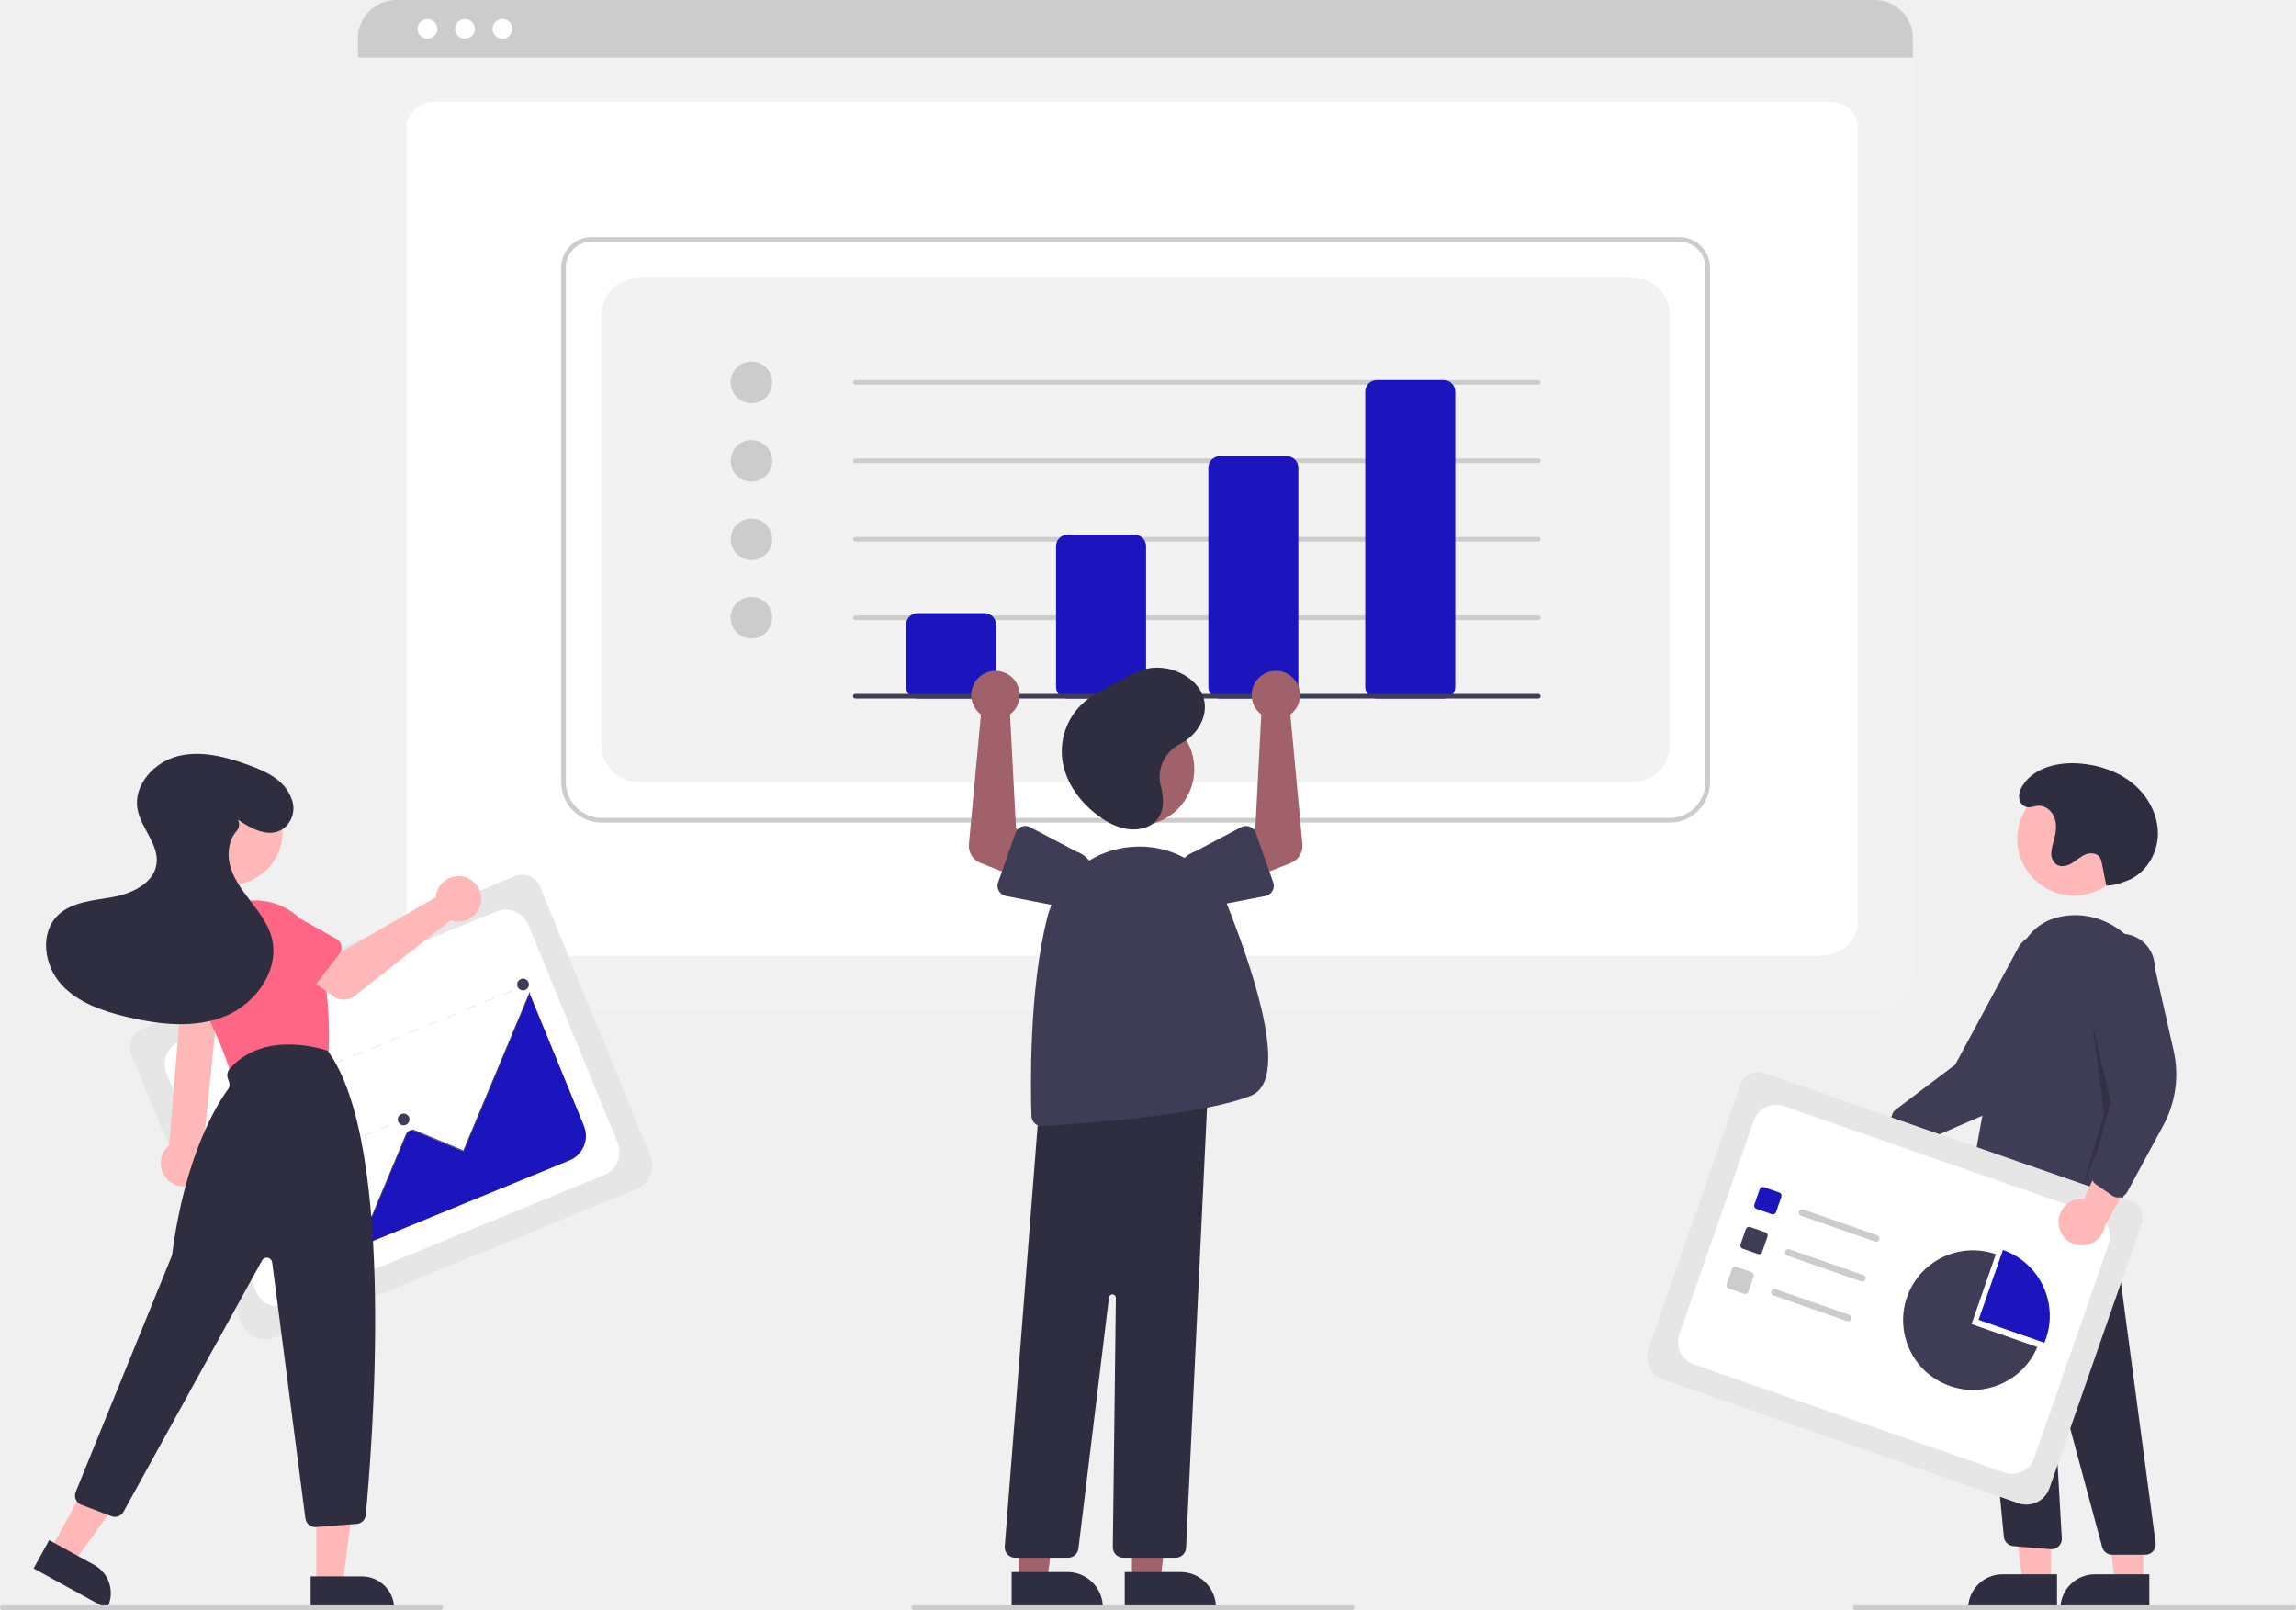
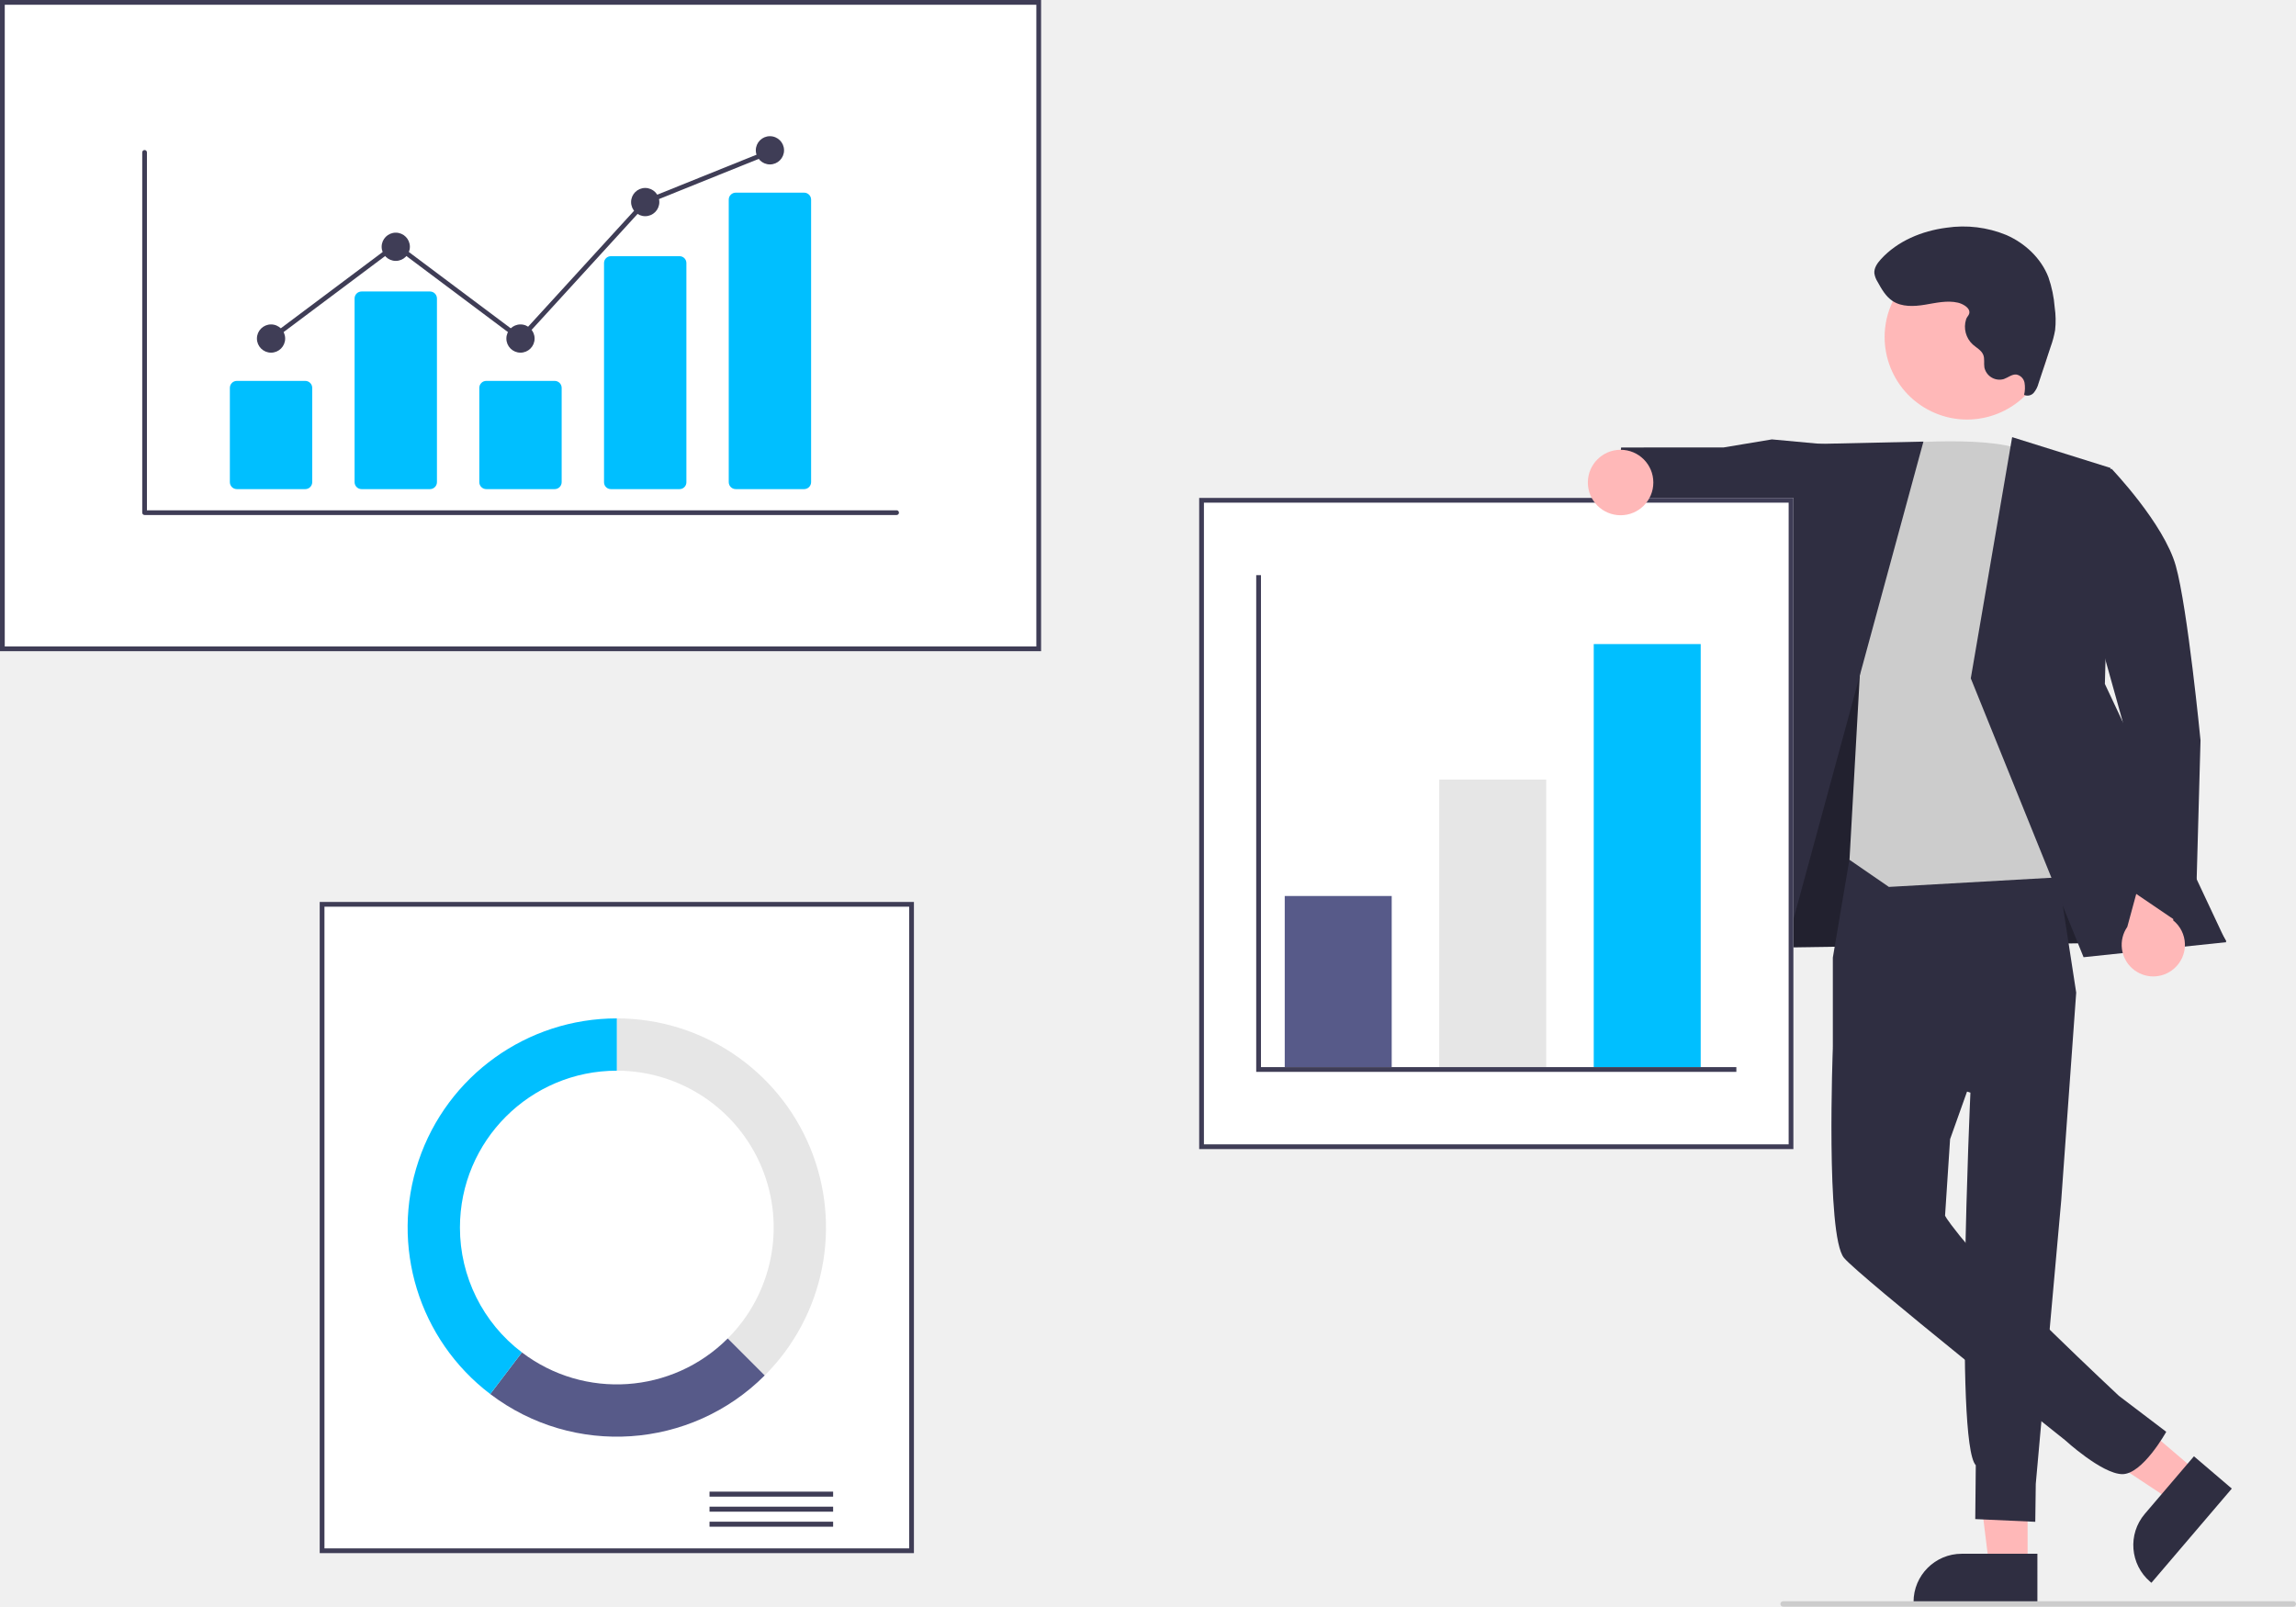
- <svg xmlns="http://www.w3.org/2000/svg" id="bb535a4d-a035-40f6-99ac-869b240e0289" data-name="Layer 1" width="995" height="697.681" viewBox="0 0 995 697.681">
-   <path d="M915.189,538.707H274.35a16.519,16.519,0,0,1-16.5-16.5V127.054A12.102,12.102,0,0,1,269.938,114.965H919.391a12.311,12.311,0,0,1,12.297,12.297V522.207A16.519,16.519,0,0,1,915.189,538.707Z" transform="translate(-102.5 -101.1595)" fill="#f2f2f2" />
-   <path d="M891.811,515.341H294.567c-8.755,0-15.878-6.67-15.878-14.868v-344.105c0-6.08,5.278-11.027,11.766-11.027H895.728c6.595,0,11.961,5.028,11.961,11.209V500.472C907.689,508.671,900.566,515.341,891.811,515.341Z" transform="translate(-102.5 -101.1595)" fill="#fff" />
-   <path d="M931.459,126.11H257.619V117.709a16.574,16.574,0,0,1,16.56-16.55H914.899a16.574,16.574,0,0,1,16.56,16.55Z" transform="translate(-102.5 -101.1595)" fill="#ccc" />
-   <circle cx="185.214" cy="12.5" r="4.283" fill="#fff" />
-   <circle cx="201.473" cy="12.5" r="4.283" fill="#fff" />
-   <circle cx="217.731" cy="12.5" r="4.283" fill="#fff" />
-   <path d="M826.073,457.629H363.234a17.52,17.52,0,0,1-17.5-17.5V216.975a13.103,13.103,0,0,1,13.088-13.088H830.276a13.312,13.312,0,0,1,13.297,13.297V440.129A17.52,17.52,0,0,1,826.073,457.629ZM358.822,205.886a11.101,11.101,0,0,0-11.088,11.088V440.129a15.517,15.517,0,0,0,15.5,15.5H826.073a15.518,15.518,0,0,0,15.5-15.5V217.184a11.31,11.31,0,0,0-11.297-11.297Z" transform="translate(-102.5 -101.1595)" fill="#ccc" />
-   <path d="M379.234,440.129h430.839a16,16,0,0,0,16-16V237.581a16,16,0,0,0-16-16H379.234a16,16,0,0,0-16,16V424.129A16,16,0,0,0,379.234,440.129Z" transform="translate(-102.5 -101.1595)" fill="#f2f2f2" />
-   <circle cx="325.654" cy="165.695" r="9" fill="#ccc" />
-   <circle cx="325.654" cy="199.695" r="9" fill="#ccc" />
-   <circle cx="325.654" cy="233.695" r="9" fill="#ccc" />
-   <circle cx="325.654" cy="267.695" r="9" fill="#ccc" />
-   <path d="M769.154,267.855h-296a1,1,0,0,1,0-2h296a1,1,0,0,1,0,2Z" transform="translate(-102.5 -101.1595)" fill="#ccc" />
-   <path d="M769.154,301.855h-296a1,1,0,0,1,0-2h296a1,1,0,0,1,0,2Z" transform="translate(-102.5 -101.1595)" fill="#ccc" />
-   <path d="M769.154,335.855h-296a1,1,0,0,1,0-2h296a1,1,0,0,1,0,2Z" transform="translate(-102.5 -101.1595)" fill="#ccc" />
-   <path d="M769.154,369.855h-296a1,1,0,0,1,0-2h296a1,1,0,0,1,0,2Z" transform="translate(-102.5 -101.1595)" fill="#ccc" />
-   <path d="M529.154,403.855h-29a5.006,5.006,0,0,1-5-5v-27a5.006,5.006,0,0,1,5-5h29a5.006,5.006,0,0,1,5,5v27A5.006,5.006,0,0,1,529.154,403.855Z" transform="translate(-102.5 -101.1595)" fill="#1c14bd" />
-   <path d="M594.154,403.855h-29a5.006,5.006,0,0,1-5-5v-61a5.006,5.006,0,0,1,5-5h29a5.006,5.006,0,0,1,5,5v61A5.006,5.006,0,0,1,594.154,403.855Z" transform="translate(-102.5 -101.1595)" fill="#1c14bd" />
-   <path d="M660.154,403.855h-29a5.006,5.006,0,0,1-5-5v-95a5.006,5.006,0,0,1,5-5h29a5.006,5.006,0,0,1,5,5v95A5.006,5.006,0,0,1,660.154,403.855Z" transform="translate(-102.5 -101.1595)" fill="#1c14bd" />
-   <path d="M728.154,403.855h-29a5.006,5.006,0,0,1-5-5v-128a5.006,5.006,0,0,1,5-5h29a5.006,5.006,0,0,1,5,5v128A5.006,5.006,0,0,1,728.154,403.855Z" transform="translate(-102.5 -101.1595)" fill="#1c14bd" />
-   <path d="M769.154,403.855h-296a1,1,0,0,1,0-2h296a1,1,0,0,1,0,2Z" transform="translate(-102.5 -101.1595)" fill="#3f3d56" />
-   <path d="M899.201,590.402a10.056,10.056,0,0,1,15.32-1.743l31.755-16.389-1.975,18.464L914.45,603.467a10.11,10.11,0,0,1-15.248-13.065Z" transform="translate(-102.5 -101.1595)" fill="#ffb8b8" />
-   <path d="M926.524,597.289a4.506,4.506,0,0,1-1.524-2.212l-2.526-8.159a4.515,4.515,0,0,1,1.587-4.921l25.738-19.44,27.875-51.712a14.497,14.497,0,1,1,22.9,17.782L984.716,562.096a46.374,46.374,0,0,1-23.463,22.696l-30.163,13.083a4.505,4.505,0,0,1-3.669-.039A4.455,4.455,0,0,1,926.524,597.289Z" transform="translate(-102.5 -101.1595)" fill="#3f3d56" />
-   <circle cx="898.775" cy="363.541" r="24.561" fill="#ffb8b8" />
-   <polygon points="888.812 685.737 876.553 685.736 870.722 638.448 888.817 638.449 888.812 685.737" fill="#ffb8b8" />
-   <path d="M867.795,682.233h23.644a0,0,0,0,1,0,0v14.887a0,0,0,0,1,0,0H852.908a0,0,0,0,1,0,0v0A14.887,14.887,0,0,1,867.795,682.233Z" fill="#2f2e41" />
-   <polygon points="928.812 685.739 916.553 685.738 910.722 638.449 928.817 638.451 928.812 685.739" fill="#ffb8b8" />
-   <path d="M907.795,682.235h23.644a0,0,0,0,1,0,0V697.121a0,0,0,0,1,0,0H892.908a0,0,0,0,1,0,0v0A14.887,14.887,0,0,1,907.795,682.235Z" fill="#2f2e41" />
-   <path d="M1032.208,774.899l-14.367-.001a4.508,4.508,0,0,1-4.345-3.329l-20.68-76.701a.5.5,0,0,0-.982.16l4.177,72.742a4.499,4.499,0,0,1-4.867,4.742L974.998,771.166a4.512,4.512,0,0,1-4.096-3.964L956.191,614.457l5.691,3.415,53.329-9.054L1036.669,769.804a4.501,4.501,0,0,1-4.461,5.095Z" transform="translate(-102.5 -101.1595)" fill="#2f2e41" />
-   <path d="M974.027,630.579a32.939,32.939,0,0,1-16.692-4.698,4.48,4.48,0,0,1-2.136-4.589c1.876-11.486,11.684-70.408,20.608-102.529,3.635-13.083,11.671-20.129,23.887-20.943,17.868-1.172,33.75,12.807,35.404,31.2,2.917,32.448-8.933,78.55-14.164,96.866a4.496,4.496,0,0,1-7.088,2.306l-10.661-8.293a3.533,3.533,0,0,0-4.516.188C989.682,628.101,981.146,630.579,974.027,630.579Z" transform="translate(-102.5 -101.1595)" fill="#3f3d56" />
-   <polygon points="906.787 443.738 915.786 481.739 902.784 513.738 911.786 482.739 906.787 443.738" opacity="0.2" />
-   <path d="M1015.29,484.898a16.538,16.538,0,0,0,6.388-1.155c.894-.345,1.822-.628,2.715-.972,7.882-3.045,13.074-11.438,13.261-19.886s-4.188-16.647-10.684-22.05-14.909-8.178-23.335-8.82c-9.075-.691-19.294,1.61-24.366,9.167-1.35,2.012-2.294,4.452-1.494,6.882a4.404,4.404,0,0,0,1.241,1.906c2.265,2.015,4.522.5,6.831.366,3.173-.184,6.023,2.385,7.048,5.394s.573,6.322-.254,9.391a23.459,23.459,0,0,0-1.183,5.71,5.741,5.741,0,0,0,2.378,5.055c1.983,1.199,4.587.505,6.571-.691s3.699-2.86,5.842-3.741,5.022-.685,6.27,1.268a6.935,6.935,0,0,1,.793,2.289c1.118,5.095.861,4.795,1.979,9.89Z" transform="translate(-102.5 -101.1595)" fill="#2f2e41" />
-   <path d="M977.221,752.591,823.425,699.03a10.556,10.556,0,0,1-6.49-13.426l39.966-114.758a7.734,7.734,0,0,1,9.836-4.755L1025.732,621.463a7.867,7.867,0,0,1,4.837,10.006L990.647,746.101A10.556,10.556,0,0,1,977.221,752.591Z" transform="translate(-102.5 -101.1595)" fill="#e6e6e6" />
-   <path d="M836.549,692.435l134.484,46.835a10.225,10.225,0,0,0,13.019-6.293l32.272-92.667a10.225,10.225,0,0,0-6.293-13.019l-134.484-46.835a10.225,10.225,0,0,0-13.019,6.293l-32.272,92.667A10.225,10.225,0,0,0,836.549,692.435Z" transform="translate(-102.5 -101.1595)" fill="#fff" />
-   <path d="M870.32,627.329l-6.66-2.32a1.444,1.444,0,0,1-.888-1.837l2.32-6.66a1.444,1.444,0,0,1,1.837-.888l6.66,2.32a1.444,1.444,0,0,1,.888,1.837l-2.32,6.66A1.444,1.444,0,0,1,870.32,627.329Z" transform="translate(-102.5 -101.1595)" fill="#1c14bd" />
-   <path d="M864.31,644.585l-6.66-2.32a1.444,1.444,0,0,1-.888-1.837l2.32-6.66a1.444,1.444,0,0,1,1.837-.888l6.66,2.32a1.444,1.444,0,0,1,.888,1.837l-2.32,6.66A1.444,1.444,0,0,1,864.31,644.585Z" transform="translate(-102.5 -101.1595)" fill="#3f3d56" />
-   <path d="M858.301,661.841l-6.66-2.32a1.444,1.444,0,0,1-.888-1.837l2.32-6.66a1.444,1.444,0,0,1,1.837-.888l6.66,2.32a1.444,1.444,0,0,1,.888,1.837l-2.32,6.66A1.444,1.444,0,0,1,858.301,661.841Z" transform="translate(-102.5 -101.1595)" fill="#ccc" />
-   <path d="M915.074,639.181l-32.09-11.176a1.443,1.443,0,1,1,.949-2.725l32.09,11.176a1.443,1.443,0,1,1-.949,2.725Z" transform="translate(-102.5 -101.1595)" fill="#ccc" />
-   <path d="M909.065,656.437l-32.09-11.176a1.443,1.443,0,0,1,.949-2.725l32.09,11.176a1.443,1.443,0,1,1-.949,2.725Z" transform="translate(-102.5 -101.1595)" fill="#ccc" />
-   <path d="M903.055,673.693l-32.09-11.176a1.443,1.443,0,0,1,.949-2.725l32.09,11.176a1.443,1.443,0,0,1-.949,2.725Z" transform="translate(-102.5 -101.1595)" fill="#ccc" />
-   <path d="M988.454,683.043c.234-.561.454-1.131.656-1.712a30.239,30.239,0,0,0-18.611-38.501L959.951,673.116Z" transform="translate(-102.5 -101.1595)" fill="#1c14bd" />
-   <path d="M956.884,674.959l10.548-30.287a30.239,30.239,0,1,0,17.955,40.213Z" transform="translate(-102.5 -101.1595)" fill="#3f3d56" />
-   <path d="M994.645,631.512a10.056,10.056,0,0,1,10.979-10.826l14.873-32.493,9.841,15.748-15.633,28.441a10.11,10.11,0,0,1-20.061-.87Z" transform="translate(-102.5 -101.1595)" fill="#ffb8b8" />
-   <path d="M1020.394,620.069a4.506,4.506,0,0,1-2.564-.8l-7.023-4.862a4.515,4.515,0,0,1-1.788-4.852l8.255-31.18-9.979-57.893a14.497,14.497,0,1,1,28.993-.14l8.177,36.123a46.373,46.373,0,0,1-4.456,32.339L1024.349,617.713a4.505,4.505,0,0,1-2.911,2.233A4.455,4.455,0,0,1,1020.394,620.069Z" transform="translate(-102.5 -101.1595)" fill="#3f3d56" />
-   <path d="M1096.5,798.841h-190a1,1,0,0,1,0-2h190a1,1,0,0,1,0,2Z" transform="translate(-102.5 -101.1595)" fill="#ccc" />
-   <polygon points="490.541 685.239 502.801 685.238 508.633 637.951 490.539 637.951 490.541 685.239" fill="#a0616a" />
-   <path d="M589.914,782.396l24.144-.001h.001a15.386,15.386,0,0,1,15.386,15.386v.5l-39.531.001Z" transform="translate(-102.5 -101.1595)" fill="#2f2e41" />
-   <polygon points="441.541 685.239 453.801 685.238 459.633 637.951 441.539 637.951 441.541 685.239" fill="#a0616a" />
-   <path d="M540.914,782.396l24.144-.001h.001a15.386,15.386,0,0,1,15.386,15.386v.5l-39.531.001Z" transform="translate(-102.5 -101.1595)" fill="#2f2e41" />
-   <circle cx="492.988" cy="333.297" r="24.561" fill="#a0616a" />
-   <path d="M612.005,776.192H589.254a4.5,4.5,0,0,1-4.5-4.555l1.322-108.031a1.5,1.5,0,0,0-2.989-.2L569.847,772.236a4.504,4.504,0,0,1-4.467,3.956H542.41a4.5,4.5,0,0,1-4.486-4.851l15.167-194.075.412-.045,72.629-7.844-9.633,202.528A4.495,4.495,0,0,1,612.005,776.192Z" transform="translate(-102.5 -101.1595)" fill="#2f2e41" />
-   <path d="M553.976,589.181a4.496,4.496,0,0,1-4.484-4.358c-.396-12.271-1.076-54.732,6.822-85.905a40.924,40.924,0,0,1,37.793-30.839h0a41.179,41.179,0,0,1,40.559,26.023c13.275,33.703,25.818,75.246,10.181,81.762-20.495,8.539-74.523,12.346-90.594,13.309Q554.113,589.181,553.976,589.181Z" transform="translate(-102.5 -101.1595)" fill="#3f3d56" />
-   <path d="M647.847,409.632a10.525,10.525,0,0,0,1.246,1.093l-2.578,49.526-10.724,5.491L641.961,483.01l19.93-7.875a8,8,0,0,0,5.026-8.181l-5.221-56.179a10.497,10.497,0,1,0-13.849-1.143Z" transform="translate(-102.5 -101.1595)" fill="#a0616a" />
-   <path d="M646.718,462.095l7.544,21.439a4.5,4.5,0,0,1-3.389,5.912l-22.245,4.308a12.497,12.497,0,0,1-8.228-23.602l19.974-10.543a4.5,4.5,0,0,1,6.344,2.486Z" transform="translate(-102.5 -101.1595)" fill="#3f3d56" />
-   <path d="M541.46,409.632a10.527,10.527,0,0,1-1.246,1.093l2.578,49.526,10.724,5.491L547.346,483.01l-19.93-7.875a8,8,0,0,1-5.026-8.181l5.221-56.179a10.497,10.497,0,1,1,13.849-1.143Z" transform="translate(-102.5 -101.1595)" fill="#a0616a" />
-   <path d="M545.192,459.399a4.495,4.495,0,0,1,3.741.21l19.974,10.543a12.497,12.497,0,0,1-8.228,23.602l-22.245-4.308a4.5,4.5,0,0,1-3.389-5.912l7.544-21.439A4.495,4.495,0,0,1,545.192,459.399Z" transform="translate(-102.5 -101.1595)" fill="#3f3d56" />
-   <path d="M605.027,438.643a16.143,16.143,0,0,1,9.041-15.168c7.466-3.854,12.156-12.075,10.101-19.582-2.631-9.609-15.709-15.841-26.305-12.535a48.566,48.566,0,0,0-8.261,3.839l-6.923,3.711a71.73,71.73,0,0,0-8.534,5.038,28.315,28.315,0,0,0-11.27,26.53c1.363,9.769,7.761,18.727,16.518,24.861a27.937,27.937,0,0,0,11.319,5.031c4.198.692,8.87-.094,11.939-2.705,4.796-4.079,4.301-10.911,2.75-16.616A12.09,12.09,0,0,1,605.027,438.643Z" transform="translate(-102.5 -101.1595)" fill="#2f2e41" />
-   <path d="M688.5,798.841h-190a1,1,0,0,1,0-2h190a1,1,0,0,1,0,2Z" transform="translate(-102.5 -101.1595)" fill="#ccc" />
-   <path d="M378.41,616.413,221.633,680.73a10.984,10.984,0,0,1-14.315-5.986l-47.992-116.983a8.047,8.047,0,0,1,4.386-10.488l162.077-66.492a8.186,8.186,0,0,1,10.669,4.462L384.396,602.098A10.984,10.984,0,0,1,378.41,616.413Z" transform="translate(-102.5 -101.1595)" fill="#e6e6e6" />
-   <path d="M227.311,666.541l137.091-56.241a10.639,10.639,0,0,0,5.805-13.881L331.454,501.956a10.639,10.639,0,0,0-13.881-5.805L180.482,552.392a10.639,10.639,0,0,0-5.805,13.881l38.753,94.463A10.639,10.639,0,0,0,227.311,666.541Z" transform="translate(-102.5 -101.1595)" fill="#fff" />
-   <rect x="328.668" y="528.117" width="2.179" height="0.363" transform="translate(-278.3402 63.53163) rotate(-22.30577)" fill="#e6e6e6" />
-   <path d="M324.747,530.551l-4.072,1.67-.138-.336,4.072-1.67Zm-8.144,3.341-4.072,1.67-.138-.336,4.072-1.67Zm-8.144,3.341-4.072,1.67-.138-.336,4.072-1.67Zm-8.144,3.341-4.072,1.67-.138-.336,4.072-1.67Zm-8.144,3.341-4.072,1.67-.138-.336,4.072-1.67Zm-8.144,3.341-4.072,1.67-.138-.336,4.072-1.67Zm-8.144,3.341-4.072,1.67-.138-.336,4.072-1.67Zm-8.144,3.341-4.072,1.67-.138-.336,4.072-1.67Zm-8.144,3.341-4.072,1.67-.138-.336,4.072-1.67Zm-8.144,3.341-4.072,1.67-.138-.336,4.072-1.67ZM243.312,563.959l-4.072,1.67-.138-.336,4.072-1.67Zm-8.144,3.341-4.072,1.67-.138-.336,4.072-1.67Zm-8.144,3.341-4.072,1.67-.138-.336,4.072-1.67Zm-8.144,3.341-4.072,1.67-.138-.336,4.072-1.67Zm-8.144,3.341-4.072,1.67-.138-.336,4.072-1.67Zm-8.144,3.341-4.072,1.67-.138-.336,4.072-1.67Z" transform="translate(-102.5 -101.1595)" fill="#e6e6e6" />
-   <rect x="192.285" y="584.068" width="2.179" height="0.363" transform="translate(-309.7817 15.95413) rotate(-22.30577)" fill="#e6e6e6" />
-   <rect x="275.309" y="586.506" width="2.179" height="0.363" transform="translate(-304.4946 47.64812) rotate(-22.30577)" fill="#e6e6e6" />
-   <path d="M271.448,588.915l-4.011,1.646-.138-.336,4.011-1.646Zm-8.023,3.291-4.011,1.646-.138-.336,4.011-1.646Zm-8.023,3.291-4.011,1.646-.138-.336,4.011-1.646ZM247.38,598.789l-4.011,1.646-.138-.336,4.011-1.646ZM239.357,602.08l-4.011,1.646-.138-.336,4.011-1.646Zm-8.023,3.291-4.011,1.646-.138-.336,4.011-1.646Zm-8.023,3.291-4.011,1.646-.138-.336,4.011-1.646Zm-8.023,3.291-4.011,1.646-.138-.336,4.011-1.646Z" transform="translate(-102.5 -101.1595)" fill="#e6e6e6" />
-   <rect x="205.101" y="615.309" width="2.179" height="0.363" transform="translate(-320.68 23.15625) rotate(-22.30577)" fill="#e6e6e6" />
-   <rect x="242.07" y="617.411" width="2.179" height="0.363" transform="translate(-318.7115 37.34481) rotate(-22.30577)" fill="#e6e6e6" />
-   <path d="M238.093,619.867l-4.127,1.693-.138-.336,4.127-1.693Zm-8.254,3.386-4.127,1.693-.138-.336,4.127-1.693Zm-8.254,3.386-4.127,1.693-.138-.336,4.127-1.693Z" transform="translate(-102.5 -101.1595)" fill="#e6e6e6" />
-   <rect x="211.165" y="630.089" width="2.179" height="0.363" transform="translate(-325.8362 26.5637) rotate(-22.30577)" fill="#e6e6e6" />
-   <rect x="252.417" y="642.634" width="2.179" height="0.363" transform="translate(-327.5107 43.15973) rotate(-22.30577)" fill="#e6e6e6" />
-   <path d="M248.441,645.09l-4.127,1.693-.138-.336,4.127-1.693Zm-8.254,3.386-4.127,1.693-.138-.336,4.127-1.693Zm-8.254,3.386-4.127,1.693-.138-.336,4.127-1.693Z" transform="translate(-102.5 -101.1595)" fill="#e6e6e6" />
-   <rect x="221.513" y="655.313" width="2.179" height="0.363" transform="translate(-334.6354 32.37862) rotate(-22.30577)" fill="#e6e6e6" />
-   <path d="M233.132,651.671,349.308,604.011a11.481,11.481,0,0,0,6.257-14.962L332.092,531.832l-.227.101-28.509,68.167-21.145-8.84a2.742,2.742,0,0,0-2.436.152,2.922,2.922,0,0,0-1.212,1.433l-14.941,35.722-15.46-6.462a2.753,2.753,0,0,0-3.603,1.478C244.461,623.825,234.928,647.213,233.132,651.671Z" transform="translate(-102.5 -101.1595)" fill="#1c14bd" />
-   <path d="M232.775,652.21l-.335-.14,11.955-28.586a3.089,3.089,0,0,1,4.038-1.657l15.155,6.337,14.856-35.525a3.089,3.089,0,0,1,4.038-1.657l20.839,8.715,28.656-68.523.335.14L303.515,600.173l-21.174-8.855a2.723,2.723,0,0,0-3.563,1.462l-14.996,35.86-15.489-6.478a2.726,2.726,0,0,0-3.563,1.462Z" transform="translate(-102.5 -101.1595)" fill="#3f3d56" />
-   <circle cx="141.667" cy="516.019" r="2.542" fill="#3f3d56" />
-   <circle cx="174.906" cy="485.115" r="2.542" fill="#3f3d56" />
-   <circle cx="226.662" cy="426.636" r="2.542" fill="#3f3d56" />
-   <path d="M186.901,614.295a10.095,10.095,0,0,0,3.61-15.053l7.549-73.804h-16.313l-5.999,72.066a10.15,10.15,0,0,0,11.154,16.791Z" transform="translate(-102.5 -101.1595)" fill="#ffb8b8" />
-   <circle cx="99.38" cy="360.468" r="23.08" fill="#ffb8b8" />
-   <path d="M206.225,568.419a4.221,4.221,0,0,1-4.068-3.1c-1.849-6.718-6.66-18.077-14.299-33.763a27.967,27.967,0,0,1,15.882-38.613h0a27.955,27.955,0,0,1,35.922,17.808c5.921,18.563,5.635,38.447,5.237,46.134a4.239,4.239,0,0,1-3.321,3.914l-34.446,7.522A4.208,4.208,0,0,1,206.225,568.419Z" transform="translate(-102.5 -101.1595)" fill="#ff6584" />
-   <polygon points="137.082 686.425 148.602 686.425 154.083 641.988 137.08 641.989 137.082 686.425" fill="#ffb8b8" />
-   <path d="M237.113,784.293H273.321a0,0,0,0,1,0,0v13.989a0,0,0,0,1,0,0H251.103a13.989,13.989,0,0,1-13.989-13.989v0a0,0,0,0,1,0,0Z" transform="translate(407.9701 1481.403) rotate(179.9974)" fill="#2f2e41" />
-   <polygon points="21.882 671.495 31.978 677.045 58.19 640.747 43.291 632.555 21.882 671.495" fill="#ffb8b8" />
-   <path d="M118.196,776.437h36.207a0,0,0,0,1,0,0V790.426a0,0,0,0,1,0,0h-22.218a13.989,13.989,0,0,1-13.989-13.989v0a0,0,0,0,1,0,0Z" transform="translate(-224.194 1434.457) rotate(-151.199)" fill="#2f2e41" />
-   <path d="M239.044,762.92a4.228,4.228,0,0,1-4.189-3.684L220.446,648.211a2.349,2.349,0,0,0-4.387-.832L156.014,756.319a4.252,4.252,0,0,1-5.209,1.912L137.717,753.244a4.228,4.228,0,0,1-2.411-5.546L176.901,645.518a3.257,3.257,0,0,0,.212-.809c5.634-43.605,19.968-65.78,24.227-71.538a3.275,3.275,0,0,0,.466-2.982l-.585-1.756a4.226,4.226,0,0,1,.814-4.113c15.347-17.48,42.095-7.942,42.363-7.843l.134.05.084.115c29.993,41.133,18.903,174.732,16.376,201.096a4.217,4.217,0,0,1-3.885,3.806l-17.736,1.366C239.262,762.917,239.152,762.92,239.044,762.92Z" transform="translate(-102.5 -101.1595)" fill="#2f2e41" />
-   <path d="M291.606,488.437a9.892,9.892,0,0,0-.225,1.541l-40.367,23.288-9.812-5.649-10.46,13.694,16.398,11.688a7.518,7.518,0,0,0,9.019-.22l41.626-32.839a9.864,9.864,0,1,0-6.179-11.503Z" transform="translate(-102.5 -101.1595)" fill="#ffb8b8" />
-   <path d="M249.665,514.369l-13.047,16.909a4.229,4.229,0,0,1-6.394.35L215.455,516.291a11.744,11.744,0,0,1,14.402-18.554l18.524,10.358a4.229,4.229,0,0,1,1.283,6.273Z" transform="translate(-102.5 -101.1595)" fill="#ff6584" />
-   <path d="M199.098,543.746l-21.017-3.795a4.229,4.229,0,0,1-3.255-5.514L181.639,514.264a11.744,11.744,0,0,1,23.102,4.241l-.665,21.213a4.229,4.229,0,0,1-4.978,4.028Z" transform="translate(-102.5 -101.1595)" fill="#ff6584" />
-   <path d="M205.533,456.318c5.932,4.06,13.721,8.233,19.78,3.91a11.025,11.025,0,0,0,3.618-12.709c-2.901-8.296-10.872-11.949-18.494-14.748-9.909-3.64-20.698-6.535-30.927-3.928s-19.269,12.51-17.423,22.903c1.485,8.358,9.369,15.312,8.25,23.727-1.126,8.469-10.65,12.926-19.059,14.44s-17.817,2-23.86,8.039c-7.708,7.704-5.784,21.475,1.47,29.61s18.199,11.822,28.805,14.328c14.053,3.321,29.252,5.066,42.599-.445s23.733-20.349,19.866-34.261c-1.633-5.877-5.48-10.843-9.198-15.678s-7.483-9.891-8.901-15.824c-1.182-4.944-.307-10.683,2.971-14.391a4.169,4.169,0,0,0,.559-4.874Z" transform="translate(-102.5 -101.1595)" fill="#2f2e41" />
-   <path d="M293.5,798.841h-190a1,1,0,0,1,0-2h190a1,1,0,0,1,0,2Z" transform="translate(-102.5 -101.1595)" fill="#ccc" />
+ <svg xmlns="http://www.w3.org/2000/svg" id="b2c7d13c-cf19-4853-8e1a-27f628056126" data-name="Layer 1" width="841.59" height="589" viewBox="0 0 841.59 589">
+   <polygon points="743.208 574.193 729.128 574.192 722.43 519.885 743.21 519.886 743.208 574.193" fill="#ffb8b8" />
+   <path d="M926.003,743.341l-45.399-.002V742.765A17.671,17.671,0,0,1,898.275,725.095h.001l27.728.001Z" transform="translate(-179.2049 -155.5)" fill="#2f2e41" />
+   <polygon points="805.349 539.578 796.21 550.289 750.55 520.133 764.039 504.326 805.349 539.578" fill="#ffb8b8" />
+   <path d="M997.267,701.206l-29.469,34.534-.437-.373a17.671,17.671,0,0,1-1.972-24.912l.001-.001,17.999-21.092Z" transform="translate(-179.2049 -155.5)" fill="#2f2e41" />
+   <polygon points="643.236 307.117 638.853 347.537 816.024 345.01 738.759 219.114 675.673 216.848 643.236 307.117" fill="#2f2e41" />
+   <polygon points="643.236 307.117 638.853 347.537 816.024 345.01 738.759 219.114 675.673 216.848 643.236 307.117" opacity="0.28" />
+   <path d="M857.28,469.556l-6.255,36.984v33.058L901.455,556.06s-5.904,128.404,1.967,136.583l-.193,19.742,22,1,.179-13.894L934.735,595.635l5.493-76.25-8.907-57.811Z" transform="translate(-179.2049 -155.5)" fill="#2f2e41" />
+   <path d="M896.35,501.392l-45.325,38.206s-2.653,68.932,4.084,77.016c5.786,6.943,81.038,66.832,81.038,66.832s13.374,12.268,20.869,12.464,16.213-15.525,16.213-15.525l-17.358-13.188S910.901,625.22,897.549,608.53c-5.389-6.737-5.389-7.41-5.389-7.41l1.841-28.014,18.525-51.991Z" transform="translate(-179.2049 -155.5)" fill="#2f2e41" />
+   <polygon points="669.024 162.885 649.482 161.079 631.756 164.033 594.222 164.045 591.024 191.249 625.277 198.914 633.624 194.823 668.419 208.08 669.024 162.885" fill="#2f2e41" />
+   <path d="M871.569,318.3s41.474-3.886,50.905,3.524,29.641,154.266,29.641,154.266l-80.545,4.546-14.44-9.935,4.099-73.317Z" transform="translate(-179.2049 -155.5)" fill="#ccc" />
+   <polygon points="705.024 161.885 659.275 162.889 616.622 355.62 650.305 363.031 705.024 161.885" fill="#2f2e41" />
+   <polygon points="737.546 160.256 773.583 171.535 771.536 250.722 816.024 345.396 763.725 350.905 722.386 248.675 737.546 160.256" fill="#2f2e41" />
+   <path d="M976.176,510.513a11.513,11.513,0,0,0-.436-17.649l7.25-25.291-14.295-8.154-9.737,35.86a11.576,11.576,0,0,0,17.218,15.234Z" transform="translate(-179.2049 -155.5)" fill="#ffb8b8" />
+   <path d="M931.905,329.234l21.323-1.85s19.143,20.022,23.498,35.524,9.071,64.005,9.071,64.005l-1.967,70.955L958.905,480.943l-1.672-61.031Z" transform="translate(-179.2049 -155.5)" fill="#2f2e41" />
+   <circle cx="900.239" cy="279.072" r="30.227" transform="translate(44.35273 779.6309) rotate(-61.33681)" fill="#ffb8b8" />
+   <path d="M896.869,266.453c-3.966-.916-8.083.099-12.099.757s-8.443.875-11.841-1.366c-2.509-1.655-4.052-4.393-5.501-7.027a8.088,8.088,0,0,1-1.183-3.101c-.171-1.948,1.069-3.725,2.384-5.172,6.112-6.718,15.044-10.396,24.051-11.564a41.554,41.554,0,0,1,21.961,2.682c6.837,2.999,12.715,8.491,15.403,15.456a43.895,43.895,0,0,1,2.301,11.038,32.97,32.97,0,0,1,.155,8.359,35.832,35.832,0,0,1-1.62,6.056l-4.453,13.446a8.859,8.859,0,0,1-1.751,3.466,3.029,3.029,0,0,1-3.547.777,11.04,11.04,0,0,0,.16-4.461,3.764,3.764,0,0,0-2.97-2.995c-1.641-.174-3.043,1.098-4.6,1.646a5.66,5.66,0,0,1-7.035-3.818q-.064-.215-.111-.436c-.246-1.537.167-3.183-.416-4.626-.683-1.691-2.493-2.578-3.853-3.793a8.869,8.869,0,0,1-2.433-9.217c.364-1.119,1.392-1.628,1.187-2.913C900.787,267.963,898.301,266.784,896.869,266.453Z" transform="translate(-179.2049 -155.5)" fill="#2f2e41" />
+   <path d="M560.817,394.225H179.205V155.5H560.817Z" transform="translate(-179.2049 -155.5)" fill="#fff" />
+   <path d="M560.817,394.225H179.205V155.5H560.817ZM180.947,392.483H559.074V157.243H180.947Z" transform="translate(-179.2049 -155.5)" fill="#3f3d56" />
+   <path d="M514.204,724.869H296.389V486.143H514.204Z" transform="translate(-179.2049 -155.5)" fill="#fff" />
+   <path d="M514.204,724.869H296.389V486.143H514.204Zm-216.072-1.743H512.462V487.886H298.132Z" transform="translate(-179.2049 -155.5)" fill="#3f3d56" />
+   <rect x="260.071" y="546.822" width="45.306" height="1.837" fill="#3f3d56" />
+   <rect x="260.071" y="552.332" width="45.306" height="1.837" fill="#3f3d56" />
+   <rect x="260.071" y="557.842" width="45.306" height="1.837" fill="#3f3d56" />
+   <path d="M405.297,528.835v19.168a57.503,57.503,0,0,1,40.661,98.164l13.554,13.554A76.671,76.671,0,0,0,405.297,528.835Z" transform="translate(-179.2049 -155.5)" fill="#e6e6e6" />
+   <path d="M459.511,659.72l-13.554-13.554a57.489,57.489,0,0,1-75.451,5.116l-11.601,15.265A76.669,76.669,0,0,0,459.511,659.72Z" transform="translate(-179.2049 -155.5)" fill="#575a89" />
+   <path d="M347.794,605.506a57.503,57.503,0,0,1,57.503-57.503V528.835a76.67,76.67,0,0,0-46.392,137.713l11.602-15.265A57.403,57.403,0,0,1,347.794,605.506Z" transform="translate(-179.2049 -155.5)" fill="#00bfff" />
+   <path d="M836.57,576.755H618.755V338.029H836.57Z" transform="translate(-179.2049 -155.5)" fill="#fff" />
+   <path d="M836.57,576.755H618.755V338.029H836.57ZM620.498,575.012H834.828V339.771H620.498Z" transform="translate(-179.2049 -155.5)" fill="#3f3d56" />
+   <rect x="470.916" y="328.465" width="39.207" height="62.731" fill="#575a89" />
+   <rect x="527.548" y="285.773" width="39.207" height="105.422" fill="#e6e6e6" />
+   <rect x="584.18" y="236.112" width="39.207" height="155.084" fill="#00bfff" />
+   <polygon points="636.455 392.939 460.461 392.939 460.461 210.845 462.203 210.845 462.203 391.196 636.455 391.196 636.455 392.939" fill="#3f3d56" />
+   <circle cx="594.024" cy="176.885" r="12" fill="#ffb8b8" />
+   <path d="M1019.795,744.5h-187a1,1,0,0,1,0-2h187a1,1,0,0,1,0,2Z" transform="translate(-179.2049 -155.5)" fill="#ccc" />
+   <path d="M507.82,344.299H232.202a.863.863,0,0,1-.863-.863V211.332a.863.863,0,0,1,1.725,0V342.573H507.82a.863.863,0,1,1,0,1.725Z" transform="translate(-179.2049 -155.5)" fill="#3f3d56" />
+   <path d="M291.089,334.81H266.021a2.563,2.563,0,0,1-2.561-2.56V297.693a2.563,2.563,0,0,1,2.561-2.56h25.069a2.563,2.563,0,0,1,2.561,2.56v34.557A2.563,2.563,0,0,1,291.089,334.81Z" transform="translate(-179.2049 -155.5)" fill="#00bfff" />
+   <path d="M336.805,334.81H311.736a2.563,2.563,0,0,1-2.561-2.56V264.916a2.563,2.563,0,0,1,2.561-2.56H336.805a2.563,2.563,0,0,1,2.561,2.56v67.334A2.563,2.563,0,0,1,336.805,334.81Z" transform="translate(-179.2049 -155.5)" fill="#00bfff" />
+   <path d="M382.521,334.81H357.452a2.563,2.563,0,0,1-2.561-2.56V297.693a2.563,2.563,0,0,1,2.561-2.56h25.069a2.563,2.563,0,0,1,2.561,2.56v34.557A2.563,2.563,0,0,1,382.521,334.81Z" transform="translate(-179.2049 -155.5)" fill="#00bfff" />
+   <path d="M428.236,334.81H403.168a2.507,2.507,0,0,1-2.561-2.444V251.861a2.507,2.507,0,0,1,2.561-2.444h25.069a2.507,2.507,0,0,1,2.561,2.444v80.505A2.507,2.507,0,0,1,428.236,334.81Z" transform="translate(-179.2049 -155.5)" fill="#00bfff" />
+   <path d="M473.952,334.81H448.883a2.563,2.563,0,0,1-2.561-2.56V228.688a2.563,2.563,0,0,1,2.561-2.56h25.069a2.563,2.563,0,0,1,2.561,2.56V332.25A2.563,2.563,0,0,1,473.952,334.81Z" transform="translate(-179.2049 -155.5)" fill="#00bfff" />
+   <circle cx="99.35" cy="124.107" r="5.175" fill="#3f3d56" />
+   <circle cx="145.066" cy="90.467" r="5.175" fill="#3f3d56" />
+   <circle cx="190.781" cy="124.107" r="5.175" fill="#3f3d56" />
+   <circle cx="236.497" cy="74.078" r="5.175" fill="#3f3d56" />
+   <circle cx="282.213" cy="55.102" r="5.175" fill="#3f3d56" />
+   <polygon points="190.89 125.266 145.066 90.943 99.867 124.797 98.833 123.416 145.066 88.787 190.672 122.947 235.993 73.352 236.175 73.278 281.89 54.858 282.535 56.459 237.001 74.805 190.89 125.266" fill="#3f3d56" />
</svg>
